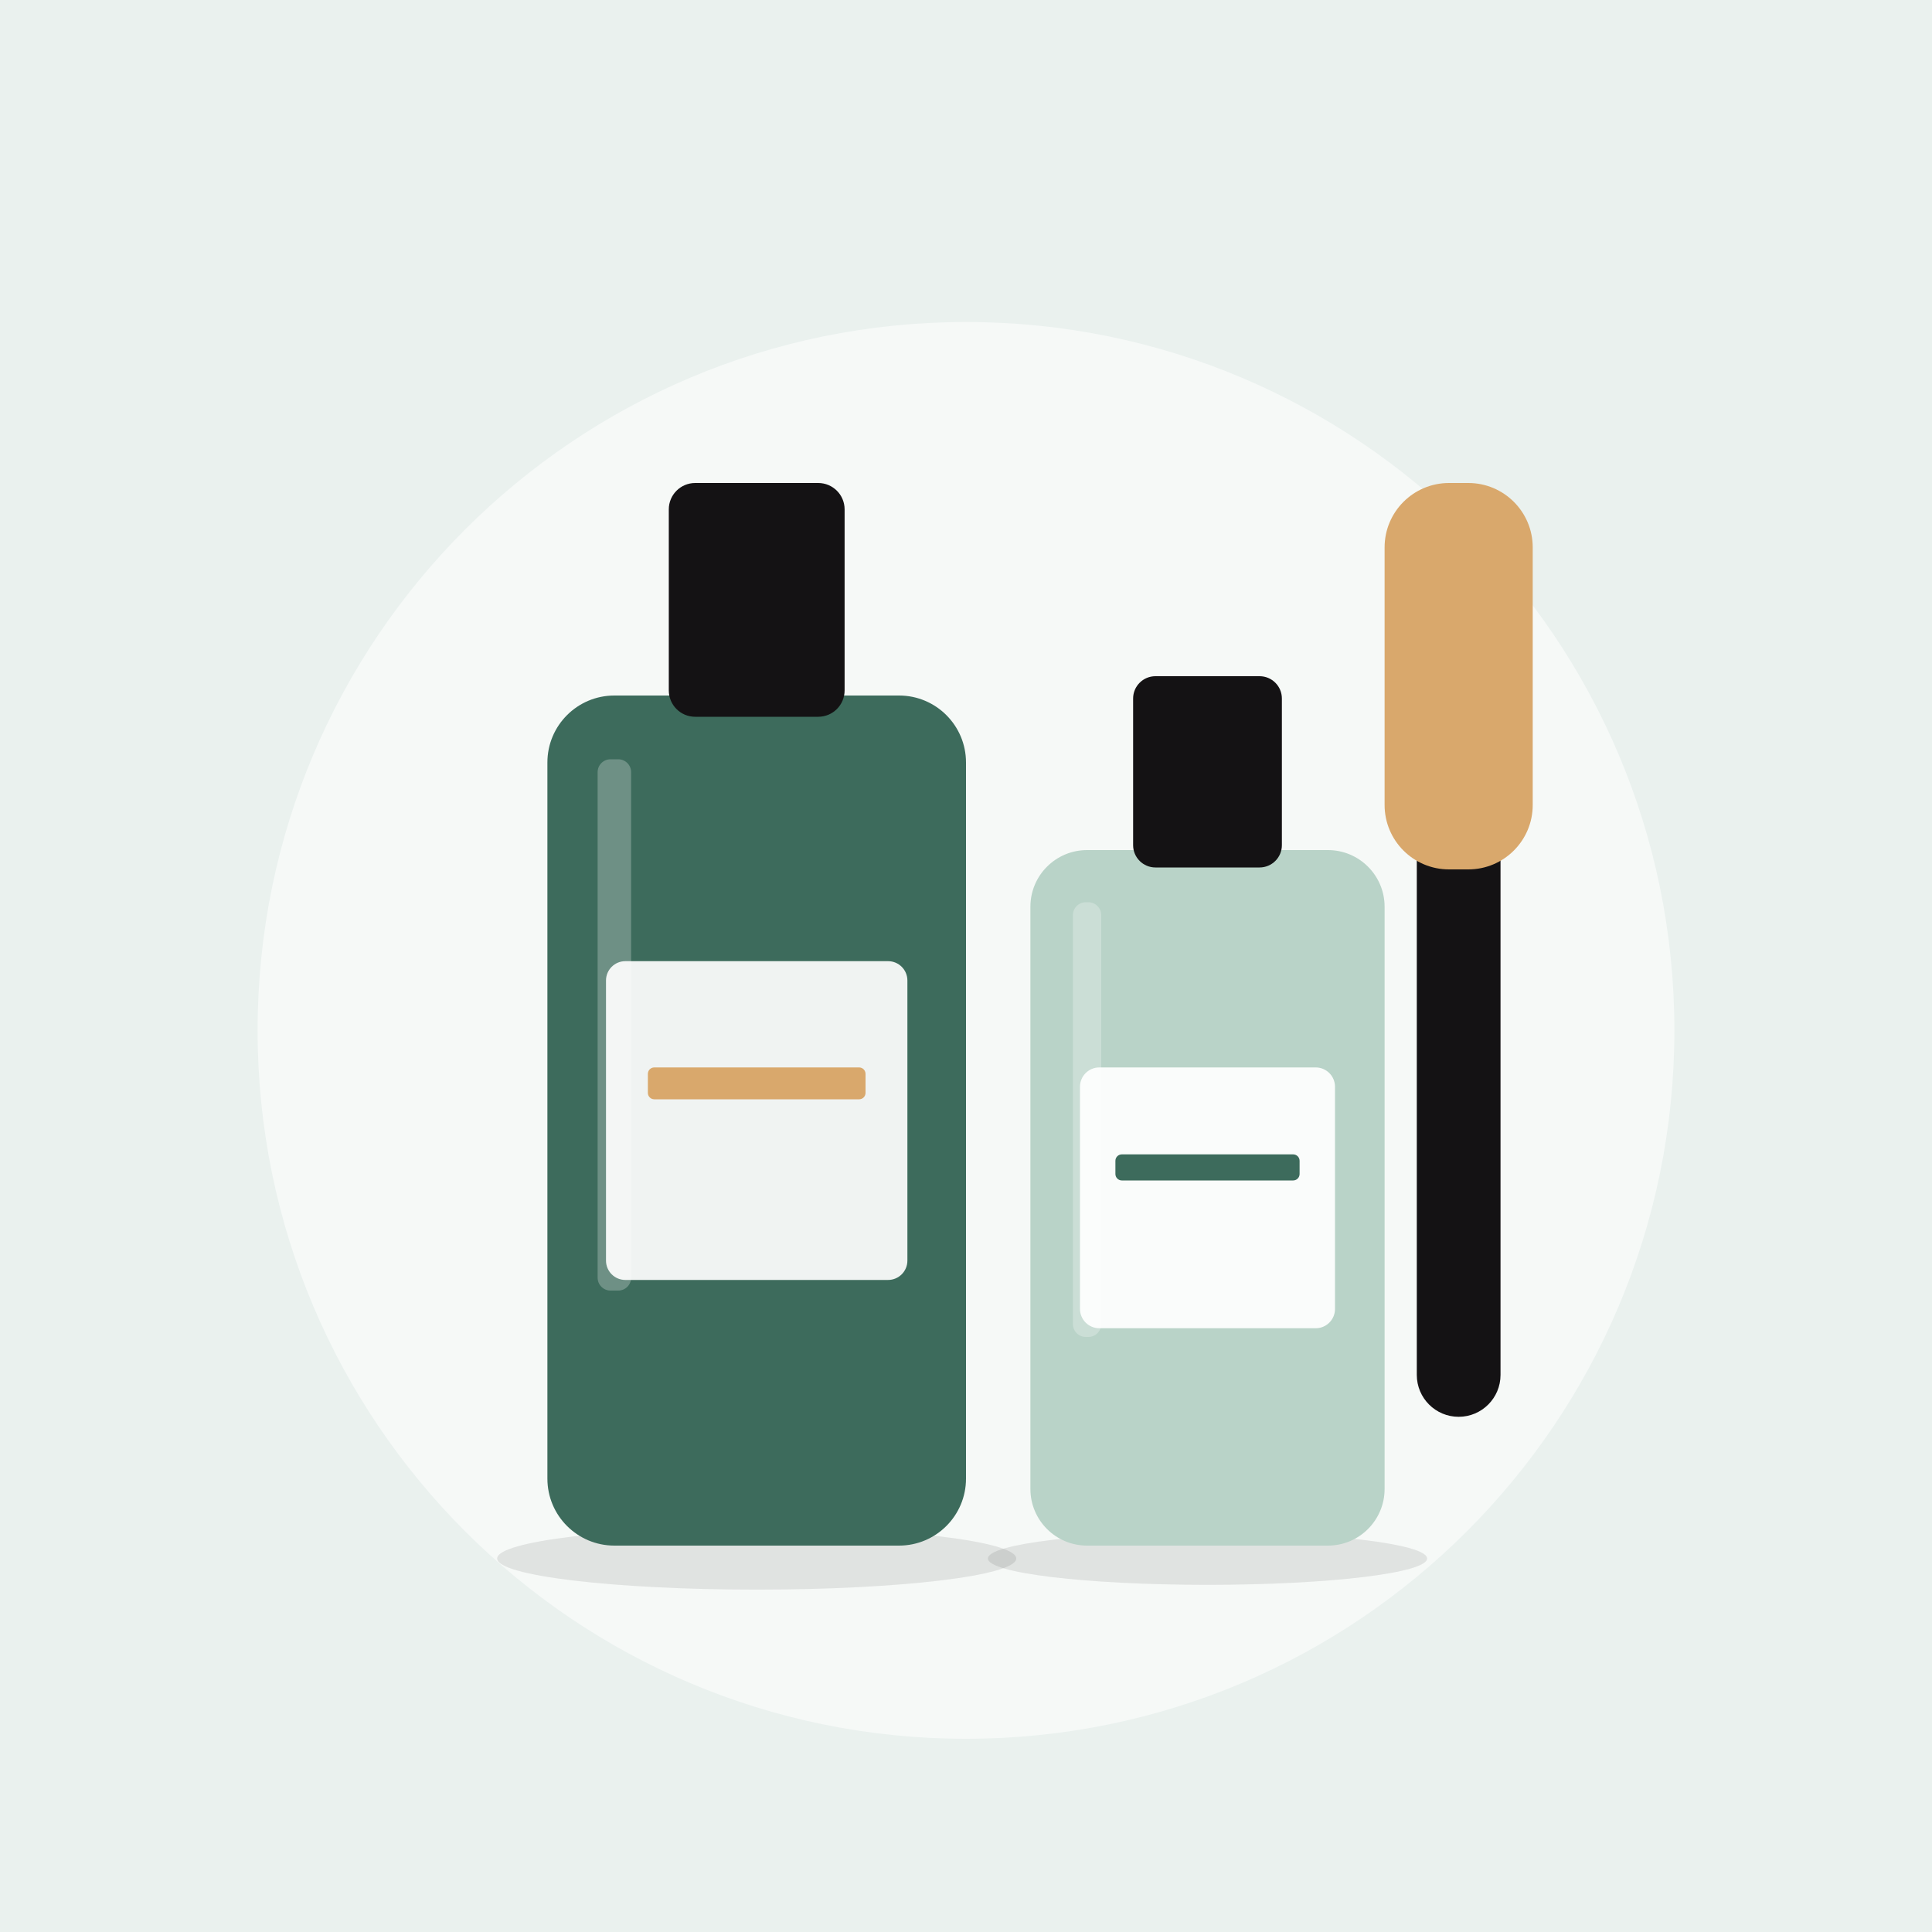
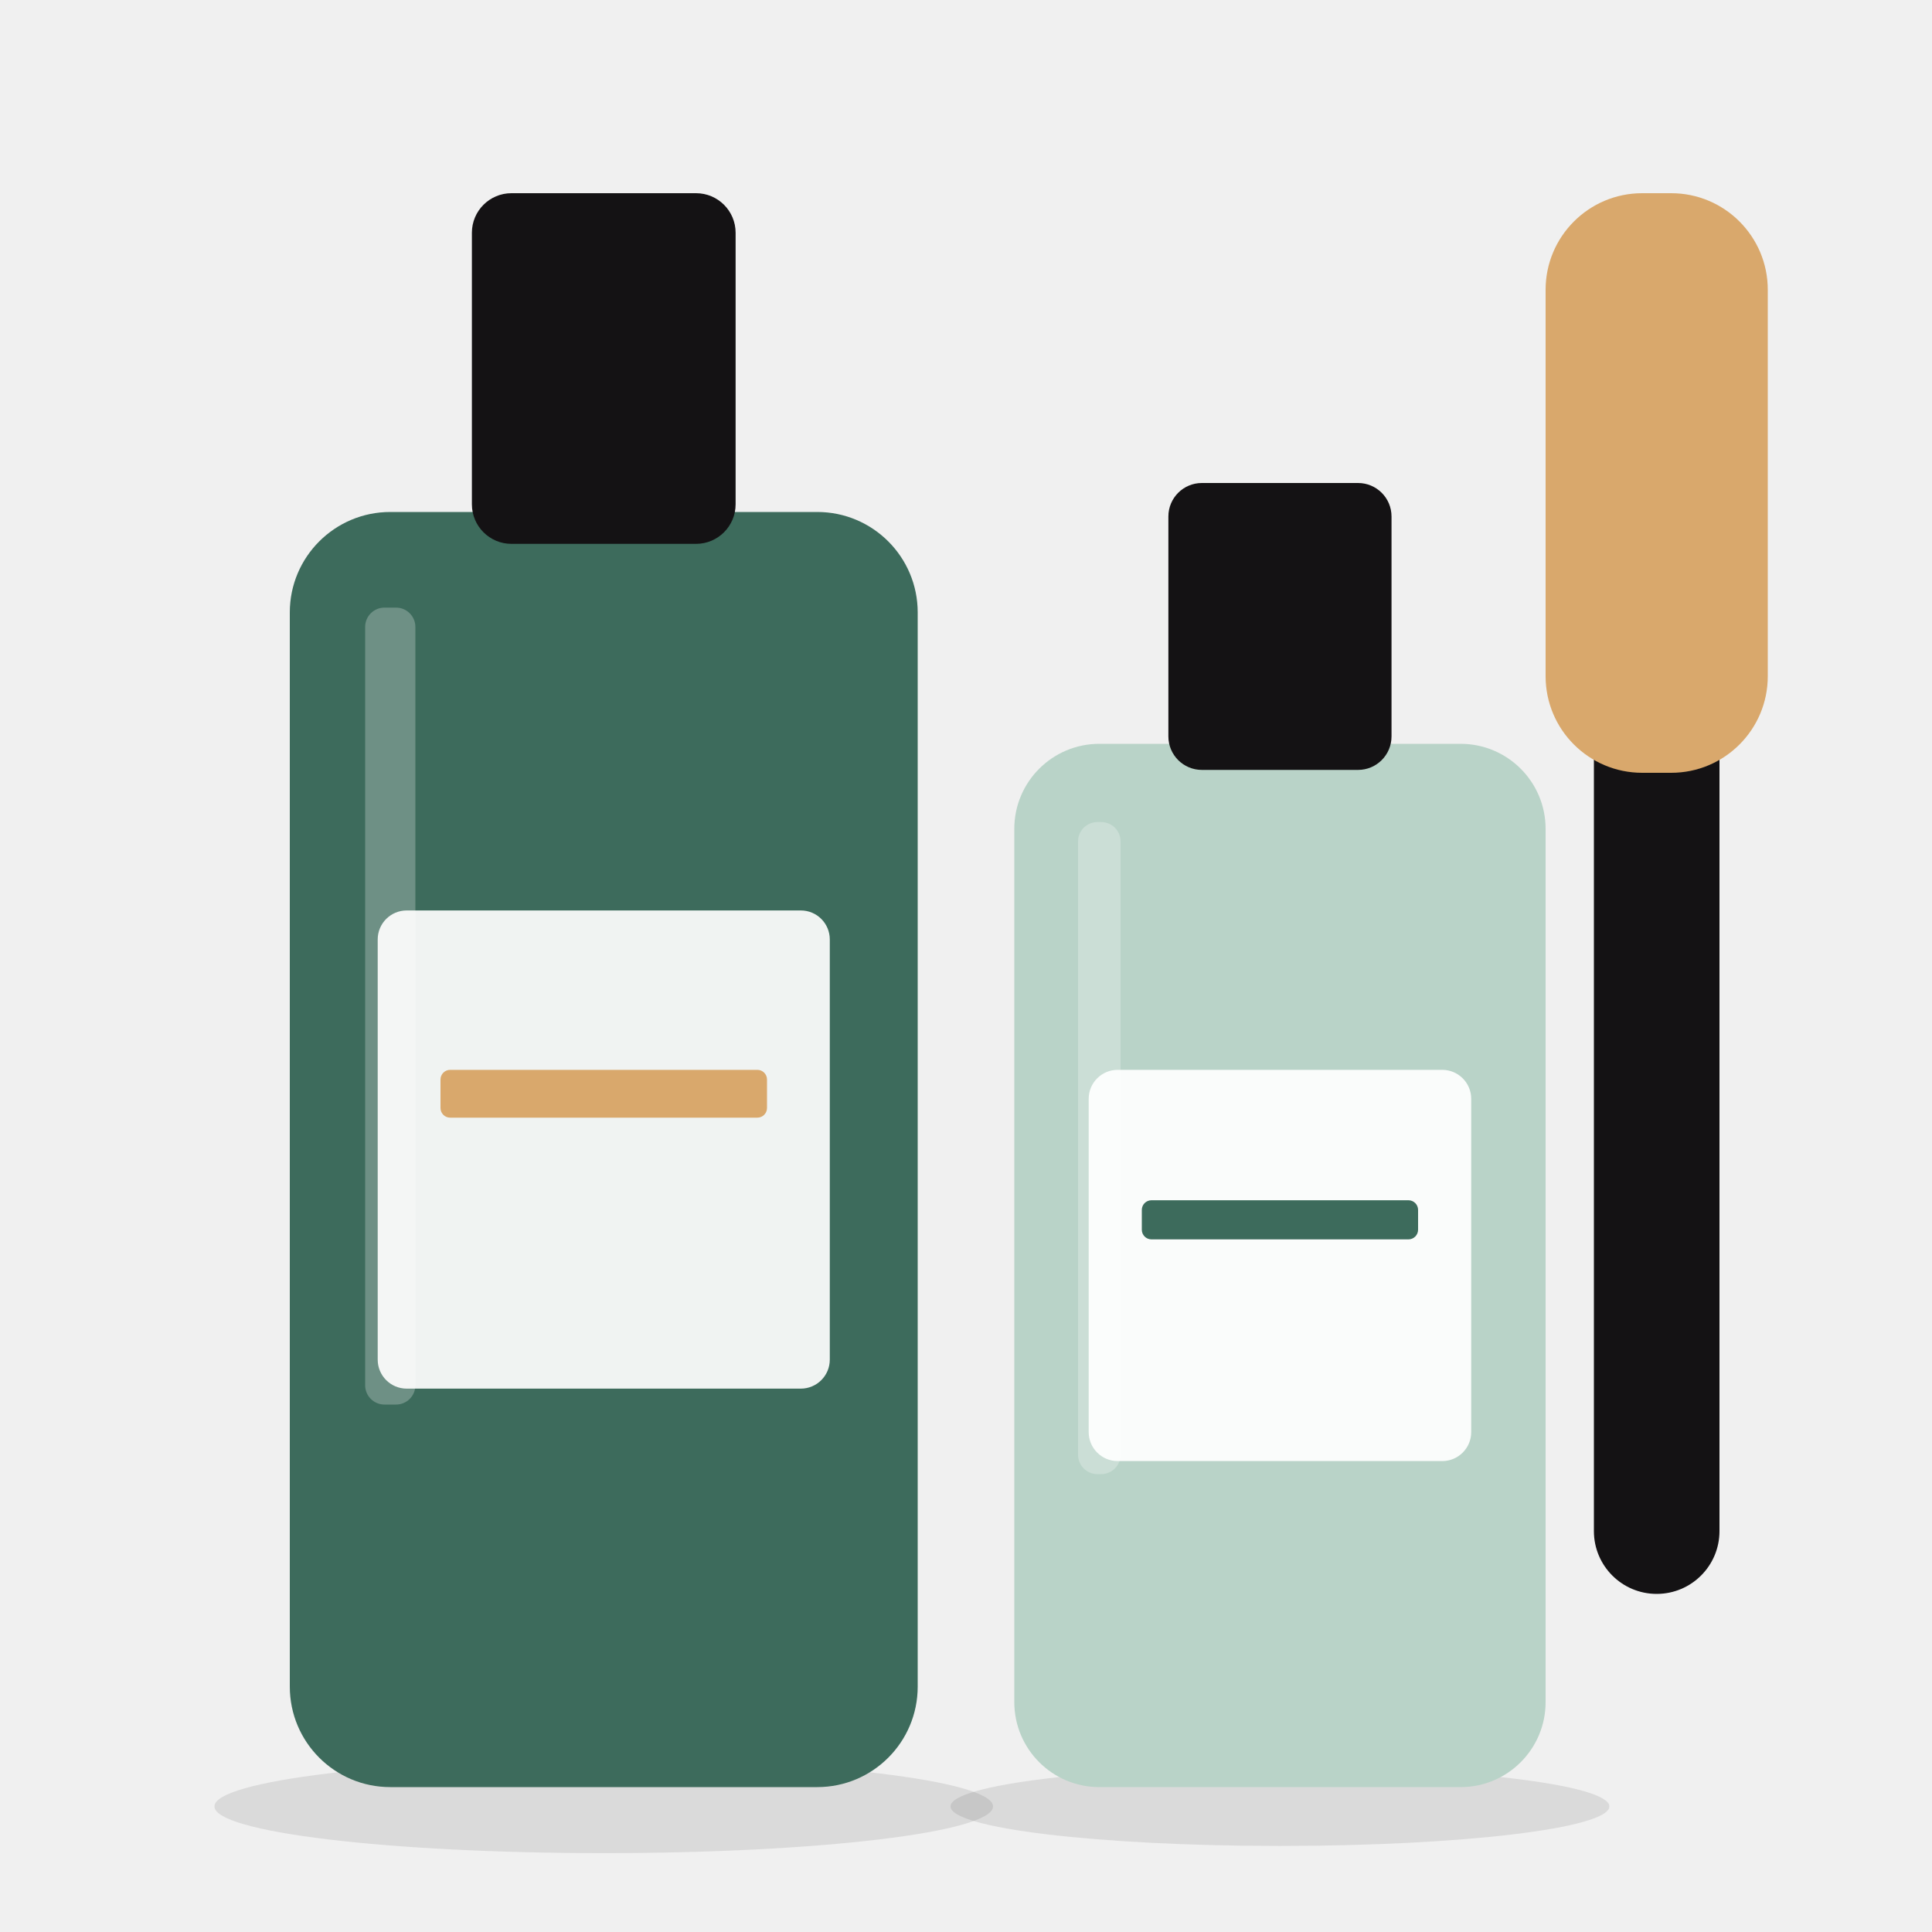
- <svg xmlns="http://www.w3.org/2000/svg" viewBox="0 0 600 600" width="600" height="600">
-   <rect width="600" height="600" fill="#eaf1ee" />
-   <circle cx="300" cy="320" r="220" fill="#ffffff" opacity=".55" />
+ <svg xmlns="http://www.w3.org/2000/svg" viewBox="110 110 400 400" width="400" height="400" data-bg="#eaf1ee">
  <ellipse cx="235.0" cy="484" rx="80.6" ry="9.672" fill="#141214" opacity=".10" />
  <rect x="170" y="216.0" width="130" height="264.0" rx="20.8" fill="#3d6b5c" />
  <rect x="207.7" y="150" width="54.6" height="72.6" rx="8.19" fill="#141214" />
  <rect x="188.2" y="298.5" width="93.6" height="99.0" rx="6" fill="#ffffff" opacity=".92" />
  <rect x="201.2" y="331.5" width="67.6" height="9.9" rx="2" fill="#d9a86c" />
  <rect x="185.6" y="235.8" width="10.4" height="165.0" rx="4" fill="#ffffff" opacity=".25" />
  <ellipse cx="375.0" cy="484" rx="68.2" ry="8.184" fill="#141214" opacity=".10" />
  <rect x="320" y="264.0" width="110" height="216.0" rx="17.6" fill="#b9d3c8" />
  <rect x="351.9" y="210" width="46.2" height="59.4" rx="6.93" fill="#141214" />
  <rect x="335.4" y="331.5" width="79.2" height="81.0" rx="6" fill="#ffffff" opacity=".92" />
  <rect x="346.4" y="358.5" width="57.2" height="8.1" rx="2" fill="#3d6b5c" />
  <rect x="333.2" y="280.2" width="8.8" height="135.0" rx="4" fill="#ffffff" opacity=".25" />
  <rect x="440" y="180" width="26" height="260" rx="13" fill="#141214" />
  <rect x="430" y="150" width="46" height="120" rx="20" fill="#d9a86c" />
</svg>
